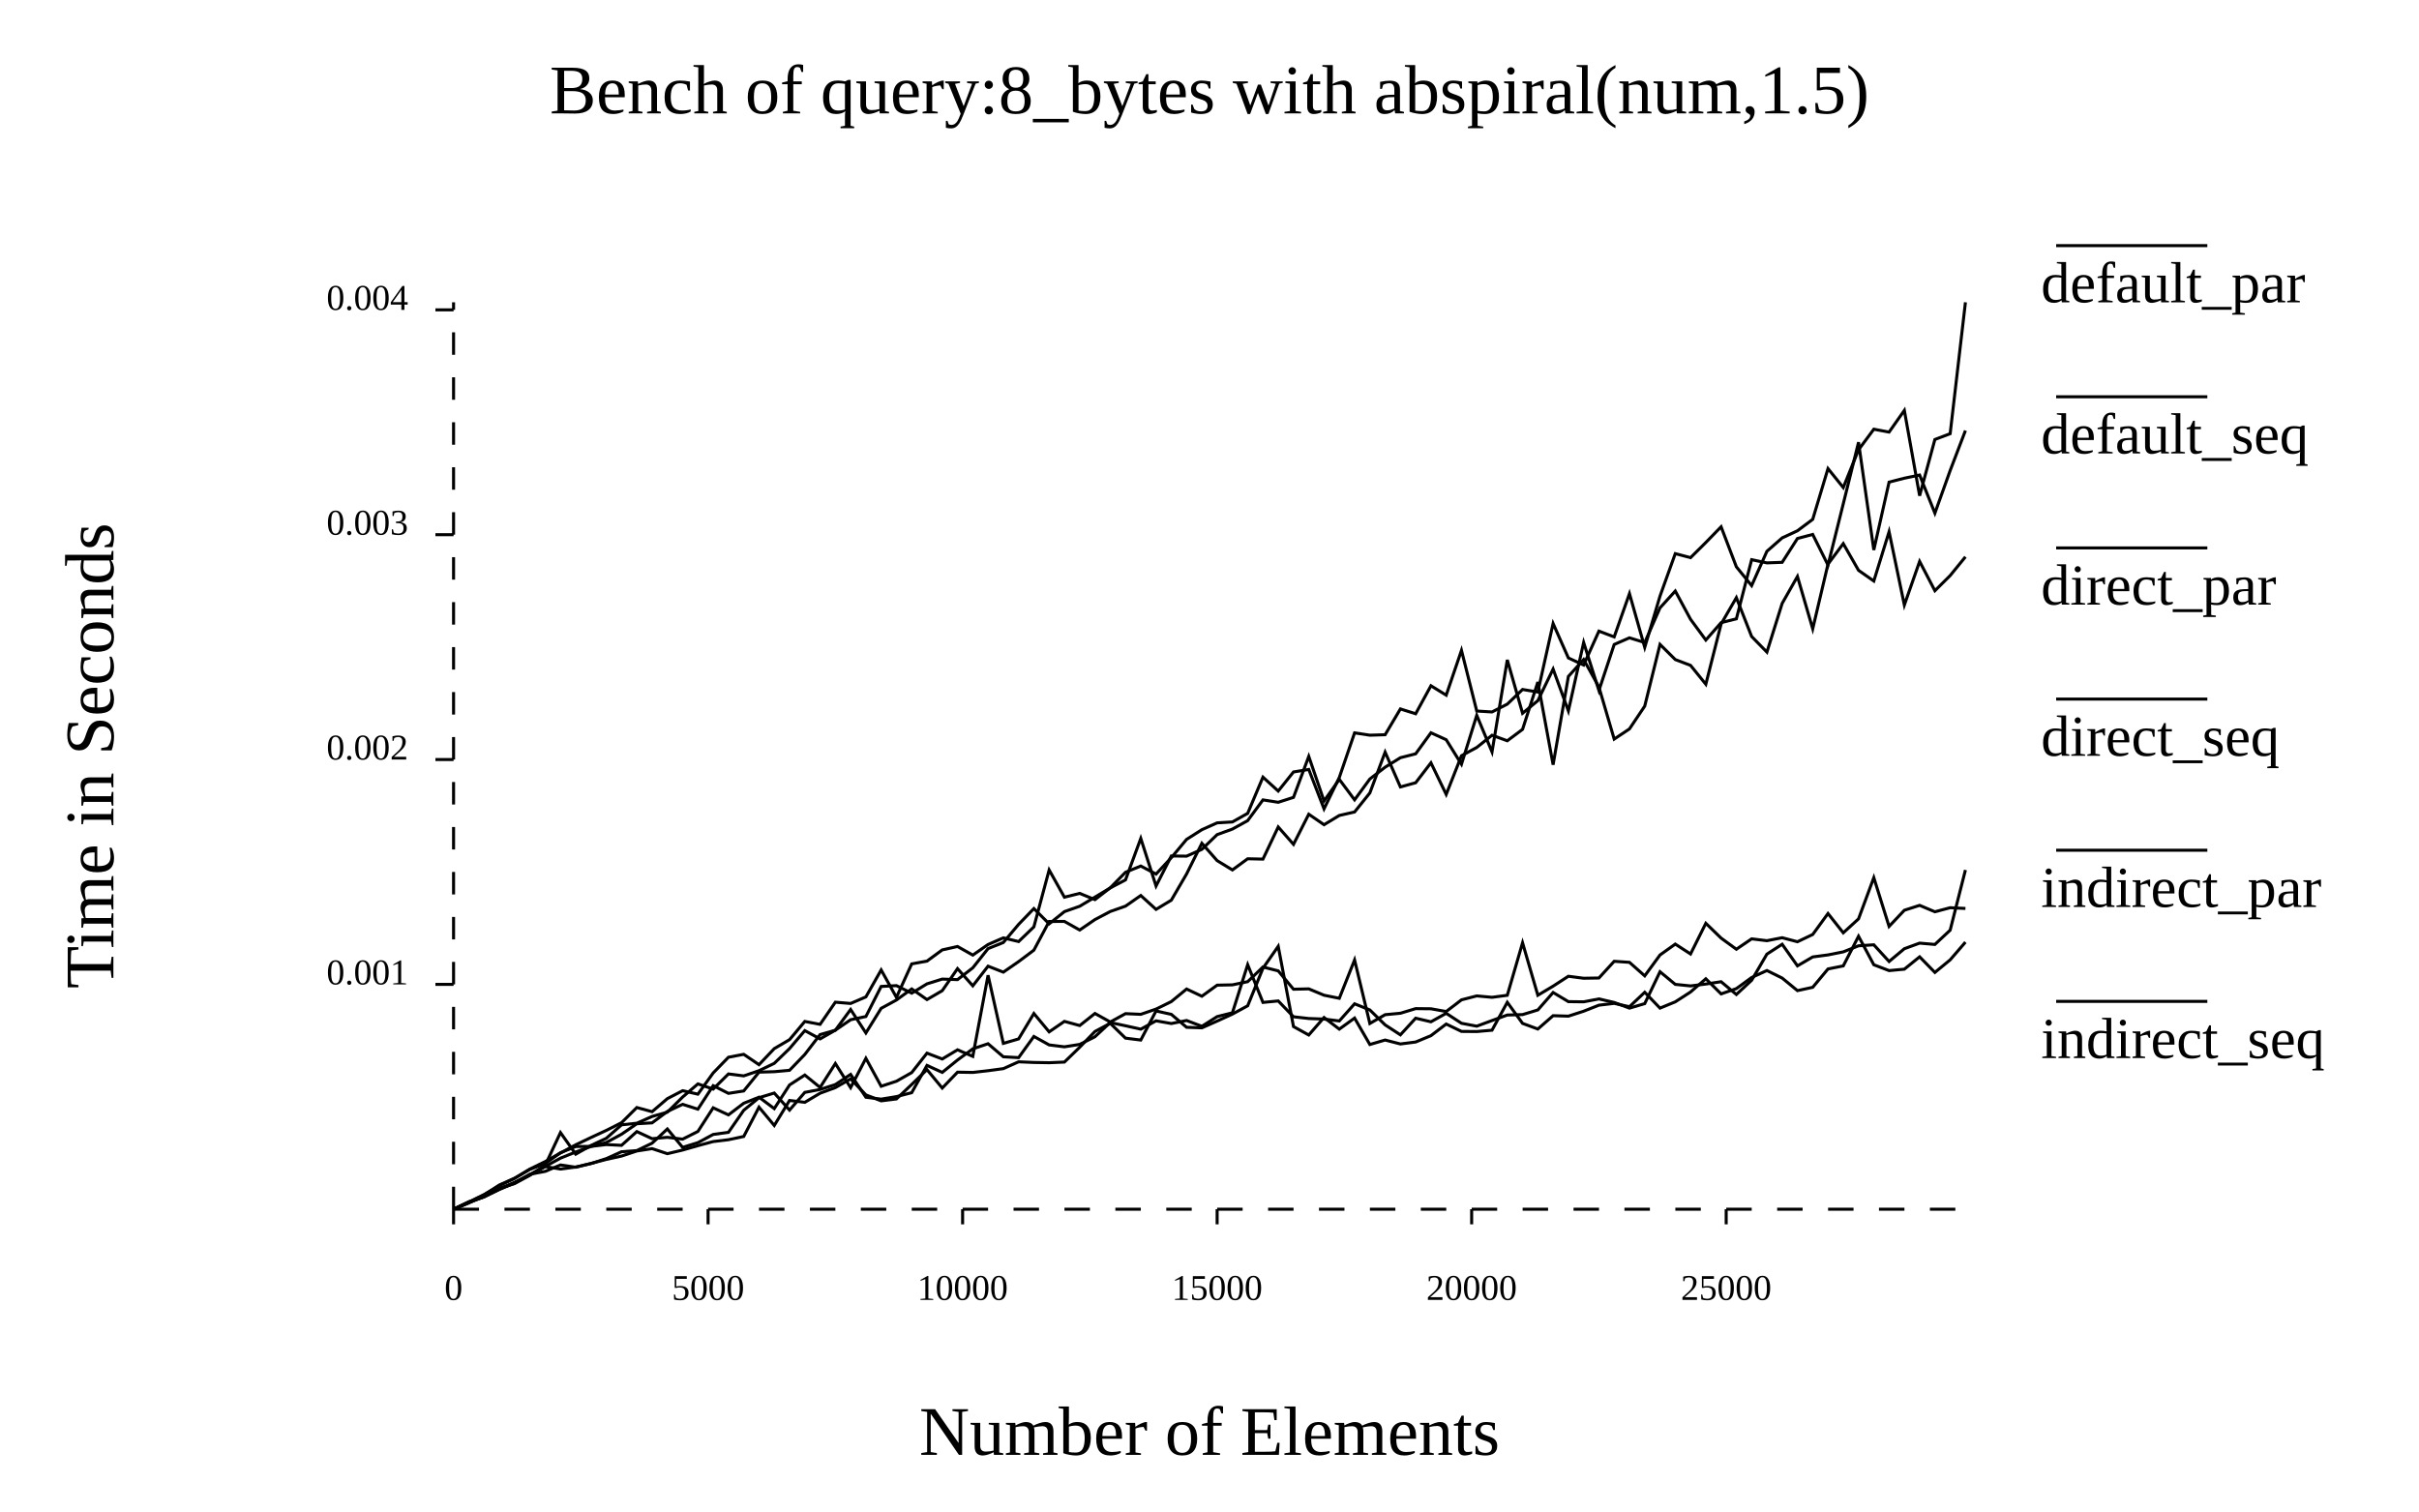
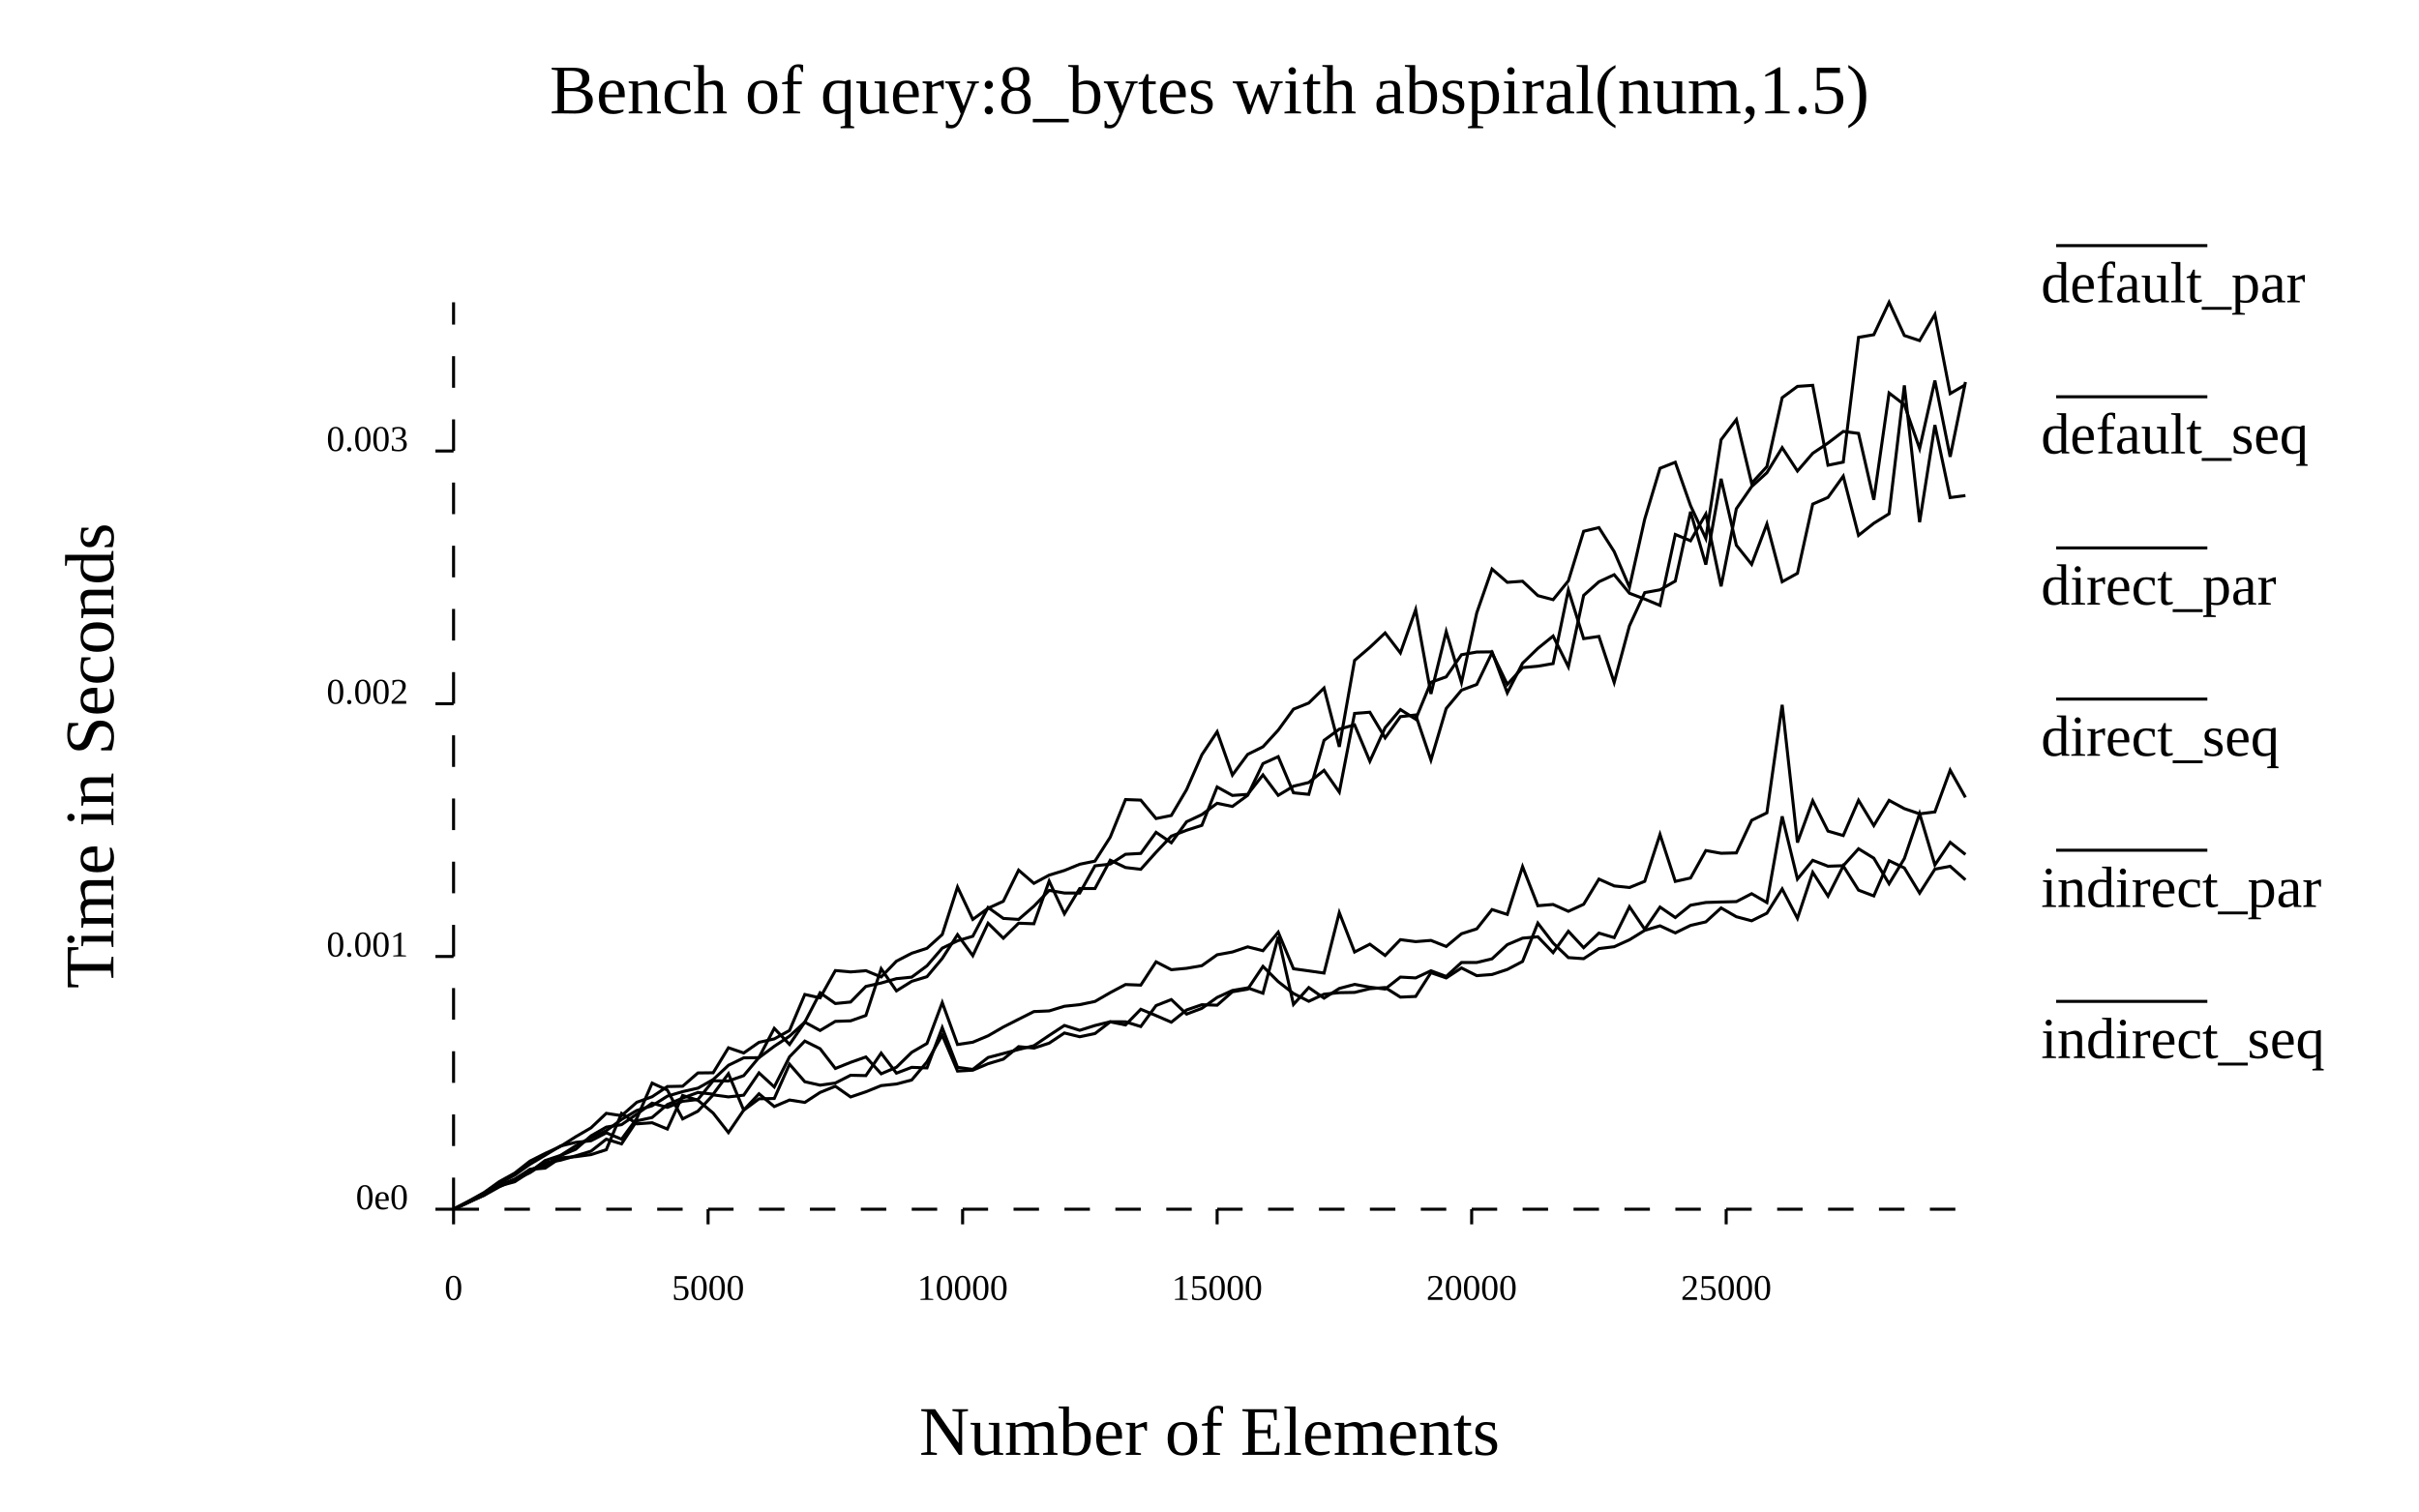
<svg xmlns="http://www.w3.org/2000/svg" width="800" class="poloto_background poloto" height="500" viewBox="0 0 800 500">
  <text class="poloto_text" alignment-baseline="middle" text-anchor="start" font-size="large" x="675" y="100">default_par</text>
  <line class="poloto0stroke poloto0legend" stroke="black" x1="680" x2="730" y1="81.25" y2="81.25" />
-   <path class="poloto0stroke" fill="none" stroke="black" d=" M 650 287.786 L 644.949 307.694 L 639.899 312.416 L 634.848 311.978 L 629.798 313.83 L 624.747 318.055 L 619.697 312.531 L 614.646 312.863 L 609.596 314.872 L 604.545 315.878 L 599.495 316.55 L 594.444 319.5 L 589.394 312.352 L 584.343 315.618 L 579.293 324.275 L 574.242 328.97 L 569.192 324.745 L 564.141 325.516 L 559.091 326.137 L 554.04 325.624 L 548.99 321.446 L 543.939 331.99 L 538.889 333.485 L 533.838 331.605 L 528.788 330.432 L 523.737 331.394 L 518.687 331.333 L 513.636 328.312 L 508.586 334.082 L 503.535 335.623 L 498.485 335.765 L 493.434 337.586 L 488.384 339.454 L 483.333 338.493 L 478.283 335.195 L 473.232 338.003 L 468.182 336.813 L 463.131 342.32 L 458.081 339.024 L 453.03 334.083 L 447.98 332.047 L 442.929 337.726 L 437.879 337.1 L 432.828 336.916 L 427.778 336.342 L 422.727 331.103 L 417.677 331.593 L 412.626 319.109 L 407.576 335.025 L 402.525 336.288 L 397.475 339.49 L 392.424 337.57 L 387.374 338.579 L 382.323 337.683 L 377.273 340.44 L 372.222 339.32 L 367.172 338.249 L 362.121 342.946 L 357.071 345.484 L 352.02 346.284 L 346.97 345.655 L 341.919 342.853 L 336.869 349.856 L 331.818 349.578 L 326.768 345.261 L 321.717 346.95 L 316.667 350.648 L 311.616 354.745 L 306.566 352.429 L 301.515 361.455 L 296.465 362.754 L 291.414 363.584 L 286.364 362.962 L 281.313 355.396 L 276.263 358.766 L 271.212 360.386 L 266.162 361.355 L 261.111 367.216 L 256.061 361.57 L 251.01 363.116 L 245.96 367.277 L 240.909 374.568 L 235.859 375.27 L 230.808 377.978 L 225.758 379.548 L 220.707 373.455 L 215.657 378.154 L 210.606 380.608 L 205.556 380.985 L 200.505 383.266 L 195.455 384.898 L 190.404 386.047 L 185.354 386.723 L 180.303 385.896 L 175.253 388.64 L 170.202 391.118 L 165.152 393.408 L 160.101 395.851 L 155.051 397.835 L 150 400" />
+   <path class="poloto0stroke" fill="none" stroke="black" d=" M 650 282.658 L 644.949 278.636 L 639.899 286.115 L 634.848 269.17 L 629.798 284.005 L 624.747 292.345 L 619.697 283.878 L 614.646 280.769 L 609.596 286.372 L 604.545 286.538 L 599.495 284.587 L 594.444 290.789 L 589.394 270.048 L 584.343 298.559 L 579.293 295.631 L 574.242 298.247 L 569.192 298.373 L 564.141 298.532 L 559.091 299.437 L 554.04 303.508 L 548.99 300.049 L 543.939 307.398 L 538.889 299.943 L 533.838 310.155 L 528.788 308.659 L 523.737 313.489 L 518.687 308.058 L 513.636 315.129 L 508.586 309.881 L 503.535 310.336 L 498.485 312.482 L 493.434 317.179 L 488.384 318.38 L 483.333 318.381 L 478.283 323.001 L 473.232 321.125 L 468.182 323.49 L 463.131 323.209 L 458.081 327.165 L 453.03 326.56 L 447.98 325.63 L 442.929 326.972 L 437.879 330.181 L 432.828 326.673 L 427.778 332.262 L 422.727 309.895 L 417.677 328.565 L 412.626 326.779 L 407.576 327.641 L 402.525 329.948 L 397.475 333.55 L 392.424 335.45 L 387.374 330.651 L 382.323 332.641 L 377.273 339.57 L 372.222 338.009 L 367.172 337.984 L 362.121 339.23 L 357.071 340.821 L 352.02 339.21 L 346.97 342.509 L 341.919 345.923 L 336.869 347.157 L 331.818 348.491 L 326.768 349.82 L 321.717 353.758 L 316.667 353.063 L 311.616 339.94 L 306.566 353.26 L 301.515 353.072 L 296.465 354.991 L 291.414 348.362 L 286.364 355.801 L 281.313 355.686 L 276.263 358.259 L 271.212 358.967 L 266.162 357.827 L 261.111 352.028 L 256.061 363.372 L 251.01 363.481 L 245.96 367.25 L 240.909 355.174 L 235.859 361.948 L 230.808 361.385 L 225.758 363.234 L 220.707 365.382 L 215.657 369.656 L 210.606 370.773 L 205.556 378.389 L 200.505 376.831 L 195.455 380.803 L 190.404 382.348 L 185.354 383.792 L 180.303 384.647 L 175.253 387.923 L 170.202 390.233 L 165.152 392.591 L 160.101 395.398 L 155.051 397.534 L 150 399.994" />
  <text class="poloto_text" alignment-baseline="middle" text-anchor="start" font-size="large" x="675" y="150">default_seq</text>
  <line class="poloto1stroke poloto1legend" stroke="black" x1="680" x2="730" y1="131.25" y2="131.25" />
-   <path class="poloto1stroke" fill="none" stroke="black" d=" M 650 142.425 L 644.949 155.651 L 639.899 169.755 L 634.848 157.142 L 629.798 158.188 L 624.747 159.484 L 619.697 181.931 L 614.646 146.29 L 609.596 166.659 L 604.545 186.924 L 599.495 176.787 L 594.444 178.128 L 589.394 186.013 L 584.343 186.199 L 579.293 185.144 L 574.242 204.706 L 569.192 205.974 L 564.141 211.723 L 559.091 204.865 L 554.04 195.509 L 548.99 201.072 L 543.939 212.546 L 538.889 210.989 L 533.838 213.192 L 528.788 228.423 L 523.737 212.53 L 518.687 235.161 L 513.636 221.329 L 508.586 231.77 L 503.535 235.939 L 498.485 218.293 L 493.434 248.736 L 488.384 236.618 L 483.333 252.814 L 478.283 244.696 L 473.232 242.4 L 468.182 249.359 L 463.131 250.647 L 458.081 253.786 L 453.03 257.683 L 447.98 264.583 L 442.929 257.81 L 437.879 264.966 L 432.828 250.213 L 427.778 263.763 L 422.727 265.391 L 417.677 264.603 L 412.626 271.462 L 407.576 274.251 L 402.525 276.088 L 397.475 280.956 L 392.424 283.207 L 387.374 283.154 L 382.323 293.086 L 377.273 277.343 L 372.222 291.064 L 367.172 293.719 L 362.121 296.756 L 357.071 299.782 L 352.02 301.556 L 346.97 305.595 L 341.919 300.546 L 336.869 305.775 L 331.818 311.769 L 326.768 313.793 L 321.717 320.15 L 316.667 324.053 L 311.616 323.876 L 306.566 325.451 L 301.515 328.533 L 296.465 326.044 L 291.414 326.309 L 286.364 336.254 L 281.313 337.321 L 276.263 340.777 L 271.212 343.664 L 266.162 340.918 L 261.111 346.863 L 256.061 351.749 L 251.01 354.18 L 245.96 355.896 L 240.909 355.252 L 235.859 360.26 L 230.808 358.547 L 225.758 362.891 L 220.707 367.894 L 215.657 369.317 L 210.606 371.551 L 205.556 372.088 L 200.505 376.548 L 195.455 378.908 L 190.404 381.792 L 185.354 374.648 L 180.303 385.474 L 175.253 388.777 L 170.202 391.518 L 165.152 393.053 L 160.101 395.846 L 155.051 397.731 L 150 400" />
+   <path class="poloto1stroke" fill="none" stroke="black" d=" M 650 126.363 L 644.949 151.12 L 639.899 125.883 L 634.848 148.382 L 629.798 133.874 L 624.747 130.002 L 619.697 165.33 L 614.646 143.362 L 609.596 142.722 L 604.545 146.557 L 599.495 149.95 L 594.444 155.813 L 589.394 148.084 L 584.343 156.364 L 579.293 160.962 L 574.242 168.284 L 569.192 193.958 L 564.141 170.042 L 559.091 178.89 L 554.04 176.8 L 548.99 200.28 L 543.939 198.169 L 538.889 196.246 L 533.838 190.113 L 528.788 192.45 L 523.737 196.952 L 518.687 220.58 L 513.636 210.401 L 508.586 214.486 L 503.535 219.381 L 498.485 229.206 L 493.434 215.628 L 488.384 215.694 L 483.333 216.581 L 478.283 223.893 L 473.232 225.682 L 468.182 237.915 L 463.131 234.715 L 458.081 240.723 L 453.03 251.818 L 447.98 239.775 L 442.929 241.188 L 437.879 244.901 L 432.828 262.765 L 427.778 262.254 L 422.727 250.296 L 417.677 252.592 L 412.626 263.076 L 407.576 266.764 L 402.525 265.724 L 397.475 269.459 L 392.424 271.824 L 387.374 278.776 L 382.323 275.327 L 377.273 282.306 L 372.222 282.588 L 367.172 285.834 L 362.121 286.419 L 357.071 295.43 L 352.02 295.406 L 346.97 294.535 L 341.919 299.77 L 336.869 304.139 L 331.818 303.806 L 326.768 300.188 L 321.717 309.707 L 316.667 311.209 L 311.616 313.641 L 306.566 319.477 L 301.515 323.233 L 296.465 323.734 L 291.414 325.175 L 286.364 326.299 L 281.313 331.459 L 276.263 331.96 L 271.212 328.411 L 266.162 338.116 L 261.111 342.746 L 256.061 346.112 L 251.01 349.872 L 245.96 349.927 L 240.909 352.39 L 235.859 357.108 L 230.808 359.955 L 225.758 361.098 L 220.707 362.603 L 215.657 365.774 L 210.606 367.331 L 205.556 370.301 L 200.505 374.021 L 195.455 376.324 L 190.404 379.033 L 185.354 382.214 L 180.303 383.884 L 175.253 387.65 L 170.202 390.929 L 165.152 392.305 L 160.101 395.004 L 155.051 397.523 L 150 399.994" />
  <text class="poloto_text" alignment-baseline="middle" text-anchor="start" font-size="large" x="675" y="200">direct_par</text>
  <line class="poloto2stroke poloto2legend" stroke="black" x1="680" x2="730" y1="181.25" y2="181.25" />
-   <path class="poloto2stroke" fill="none" stroke="black" d=" M 650 311.65 L 644.949 317.511 L 639.899 321.672 L 634.848 316.509 L 629.798 320.597 L 624.747 321.069 L 619.697 319.137 L 614.646 309.704 L 609.596 319.512 L 604.545 320.525 L 599.495 326.591 L 594.444 327.694 L 589.394 323.541 L 584.343 321.041 L 579.293 323.354 L 574.242 327.022 L 569.192 328.774 L 564.141 323.772 L 559.091 328.144 L 554.04 331.401 L 548.99 333.482 L 543.939 328.235 L 538.889 333.019 L 533.838 331.907 L 528.788 332.508 L 523.737 334.5 L 518.687 336.136 L 513.636 335.985 L 508.586 340.392 L 503.535 338.533 L 498.485 331.558 L 493.434 340.785 L 488.384 341.228 L 483.333 341.181 L 478.283 338.742 L 473.232 342.594 L 468.182 344.691 L 463.131 345.341 L 458.081 344.035 L 453.03 345.517 L 447.98 336.774 L 442.929 340.435 L 437.879 336.589 L 432.828 342.372 L 427.778 339.583 L 422.727 313.032 L 417.677 320.287 L 412.626 332.711 L 407.576 335.458 L 402.525 337.77 L 397.475 340.003 L 392.424 339.821 L 387.374 335.544 L 382.323 334.42 L 377.273 344.045 L 372.222 343.415 L 367.172 338.508 L 362.121 341.206 L 357.071 346.426 L 352.02 351.323 L 346.97 351.54 L 341.919 351.453 L 336.869 351.237 L 331.818 353.497 L 326.768 354.184 L 321.717 354.755 L 316.667 354.669 L 311.616 359.926 L 306.566 353.83 L 301.515 358.726 L 296.465 363.522 L 291.414 364.156 L 286.364 362.183 L 281.313 356.893 L 276.263 359.771 L 271.212 361.634 L 266.162 364.642 L 261.111 364.027 L 256.061 372.3 L 251.01 366.247 L 245.96 375.938 L 240.909 377.013 L 235.859 377.622 L 230.808 378.978 L 225.758 380.43 L 220.707 381.631 L 215.657 379.96 L 210.606 380.741 L 205.556 382.422 L 200.505 383.532 L 195.455 384.858 L 190.404 386.109 L 185.354 385.36 L 180.303 387.486 L 175.253 388.426 L 170.202 391.362 L 165.152 393.45 L 160.101 395.938 L 155.051 397.53 L 150 400" />
+   <path class="poloto2stroke" fill="none" stroke="black" d=" M 650 291.05 L 644.949 286.556 L 639.899 287.514 L 634.848 295.429 L 629.798 287.113 L 624.747 284.713 L 619.697 296.372 L 614.646 294.456 L 609.596 286.451 L 604.545 296.424 L 599.495 288.566 L 594.444 303.786 L 589.394 294.052 L 584.343 302.082 L 579.293 304.592 L 574.242 303.252 L 569.192 300.344 L 564.141 304.952 L 559.091 306.121 L 554.04 308.6 L 548.99 306.254 L 543.939 307.759 L 538.889 310.878 L 533.838 313.168 L 528.788 313.787 L 523.737 317.124 L 518.687 316.769 L 513.636 311.942 L 508.586 305.357 L 503.535 318.042 L 498.485 320.691 L 493.434 322.362 L 488.384 322.738 L 483.333 320.193 L 478.283 323.499 L 473.232 321.75 L 468.182 329.616 L 463.131 329.841 L 458.081 326.67 L 453.03 327.059 L 447.98 328.287 L 442.929 328.369 L 437.879 328.87 L 432.828 331.22 L 427.778 328.643 L 422.727 324.725 L 417.677 319.671 L 412.626 327.217 L 407.576 328.071 L 402.525 332.511 L 397.475 332.354 L 392.424 334.082 L 387.374 338.14 L 382.323 335.953 L 377.273 333.858 L 372.222 339.049 L 367.172 338.016 L 362.121 341.896 L 357.071 342.953 L 352.02 341.704 L 346.97 345.07 L 341.919 346.707 L 336.869 346.224 L 331.818 350.362 L 326.768 351.872 L 321.717 354.012 L 316.667 354.312 L 311.616 342.426 L 306.566 351.266 L 301.515 357.256 L 296.465 358.578 L 291.414 359.112 L 286.364 361.158 L 281.313 362.865 L 276.263 359.32 L 271.212 361.374 L 266.162 364.674 L 261.111 363.879 L 256.061 366.043 L 251.01 361.818 L 245.96 367.216 L 240.909 374.652 L 235.859 368.204 L 230.808 363.945 L 225.758 362.375 L 220.707 373.479 L 215.657 371.393 L 210.606 371.761 L 205.556 368.301 L 200.505 380.32 L 195.455 381.942 L 190.404 382.623 L 185.354 383.017 L 180.303 386.405 L 175.253 386.838 L 170.202 390.407 L 165.152 392.122 L 160.101 395.346 L 155.051 397.68 L 150 399.993" />
  <text class="poloto_text" alignment-baseline="middle" text-anchor="start" font-size="large" x="675" y="250">direct_seq</text>
  <line class="poloto3stroke poloto3legend" stroke="black" x1="680" x2="730" y1="231.25" y2="231.25" />
-   <path class="poloto3stroke" fill="none" stroke="black" d=" M 650 184.192 L 644.949 190.394 L 639.899 195.406 L 634.848 185.713 L 629.798 200.137 L 624.747 175.886 L 619.697 192.203 L 614.646 188.662 L 609.596 179.831 L 604.545 186.611 L 599.495 208.004 L 594.444 190.69 L 589.394 199.591 L 584.343 215.719 L 579.293 210.549 L 574.242 197.691 L 569.192 206.415 L 564.141 226.347 L 559.091 220.104 L 554.04 218.181 L 548.99 213.162 L 543.939 233.576 L 538.889 241.117 L 533.838 244.485 L 528.788 227.258 L 523.737 218.155 L 518.687 223.76 L 513.636 252.975 L 508.586 225.612 L 503.535 241.265 L 498.485 245.044 L 493.434 243.21 L 488.384 247.25 L 483.333 249.987 L 478.283 262.786 L 473.232 252.333 L 468.182 258.928 L 463.131 260.314 L 458.081 248.801 L 453.03 262.301 L 447.98 268.597 L 442.929 269.75 L 437.879 272.813 L 432.828 269.338 L 427.778 279.304 L 422.727 273.555 L 417.677 284.189 L 412.626 284.074 L 407.576 287.773 L 402.525 284.695 L 397.475 278.954 L 392.424 289.097 L 387.374 297.768 L 382.323 300.82 L 377.273 296.225 L 372.222 299.743 L 367.172 301.521 L 362.121 304.185 L 357.071 307.65 L 352.02 304.801 L 346.97 304.82 L 341.919 314.304 L 336.869 318.091 L 331.818 321.582 L 326.768 319.6 L 321.717 326.106 L 316.667 320.419 L 311.616 327.707 L 306.566 330.651 L 301.515 327.13 L 296.465 330.796 L 291.414 333.546 L 286.364 341.691 L 281.313 333.932 L 276.263 340.788 L 271.212 342.24 L 266.162 348.801 L 261.111 354.055 L 256.061 354.511 L 251.01 354.658 L 245.96 360.882 L 240.909 361.674 L 235.859 359.127 L 230.808 366.906 L 225.758 365.306 L 220.707 367.673 L 215.657 371.434 L 210.606 371.725 L 205.556 375.196 L 200.505 377.931 L 195.455 379.226 L 190.404 381.074 L 185.354 383.112 L 180.303 385.862 L 175.253 388.481 L 170.202 391.193 L 165.152 393.25 L 160.101 395.501 L 155.051 397.919 L 150 399.999" />
+   <path class="poloto3stroke" fill="none" stroke="black" d=" M 650 163.932 L 644.949 164.589 L 639.899 140.605 L 634.848 172.745 L 629.798 127.481 L 624.747 169.941 L 619.697 173.092 L 614.646 177.096 L 609.596 157.512 L 604.545 164.544 L 599.495 166.746 L 594.444 189.64 L 589.394 192.441 L 584.343 173.326 L 579.293 186.685 L 574.242 180.359 L 569.192 158.39 L 564.141 186.778 L 559.091 169.275 L 554.04 192.223 L 548.99 195.111 L 543.939 196.034 L 538.889 207.003 L 533.838 225.761 L 528.788 210.526 L 523.737 211.256 L 518.687 195.157 L 513.636 219.51 L 508.586 220.374 L 503.535 220.839 L 498.485 226.401 L 493.434 215.925 L 488.384 226.418 L 483.333 228.312 L 478.283 234.367 L 473.232 251.422 L 468.182 236.504 L 463.131 237.067 L 458.081 244.09 L 453.03 235.602 L 447.98 235.99 L 442.929 262.026 L 437.879 254.824 L 432.828 258.845 L 427.778 260.069 L 422.727 263.094 L 417.677 256.331 L 412.626 262.773 L 407.576 263.125 L 402.525 260.326 L 397.475 273.022 L 392.424 274.646 L 387.374 276.582 L 382.323 281.931 L 377.273 287.56 L 372.222 286.973 L 367.172 284.558 L 362.121 293.923 L 357.071 293.921 L 352.02 302.284 L 346.97 291.464 L 341.919 305.573 L 336.869 305.387 L 331.818 310.363 L 326.768 305.395 L 321.717 316.136 L 316.667 309.172 L 311.616 317.05 L 306.566 323.08 L 301.515 324.619 L 296.465 327.771 L 291.414 320.452 L 286.364 335.904 L 281.313 337.69 L 276.263 337.861 L 271.212 340.881 L 266.162 338.137 L 261.111 345.501 L 256.061 340.176 L 251.01 349.786 L 245.96 355.813 L 240.909 357.576 L 235.859 357.511 L 230.808 363.703 L 225.758 364.298 L 220.707 366.312 L 215.657 364.913 L 210.606 368.545 L 205.556 372.026 L 200.505 372.837 L 195.455 375.735 L 190.404 380.167 L 185.354 382.283 L 180.303 385.534 L 175.253 386.865 L 170.202 390.046 L 165.152 392.043 L 160.101 395.16 L 155.051 397.679 L 150 399.994" />
  <text class="poloto_text" alignment-baseline="middle" text-anchor="start" font-size="large" x="675" y="300">indirect_par</text>
  <line class="poloto4stroke poloto4legend" stroke="black" x1="680" x2="730" y1="281.25" y2="281.25" />
-   <path class="poloto4stroke" fill="none" stroke="black" d=" M 650 300.51 L 644.949 300.266 L 639.899 301.61 L 634.848 299.484 L 629.798 301.106 L 624.747 306.453 L 619.697 290.325 L 614.646 303.951 L 609.596 308.571 L 604.545 302.184 L 599.495 309.12 L 594.444 311.525 L 589.394 310.189 L 584.343 311.176 L 579.293 310.564 L 574.242 314.003 L 569.192 310.316 L 564.141 305.415 L 559.091 315.57 L 554.04 312.302 L 548.99 315.903 L 543.939 322.808 L 538.889 318.335 L 533.838 317.989 L 528.788 323.514 L 523.737 323.597 L 518.687 322.938 L 513.636 326.212 L 508.586 329.222 L 503.535 311.867 L 498.485 329.234 L 493.434 329.902 L 488.384 329.438 L 483.333 330.743 L 478.283 334.604 L 473.232 333.7 L 468.182 333.646 L 463.131 335.177 L 458.081 335.652 L 453.03 338.56 L 447.98 317.549 L 442.929 330.228 L 437.879 329.212 L 432.828 327.112 L 427.778 327.228 L 422.727 321.161 L 417.677 319.879 L 412.626 324.732 L 407.576 325.784 L 402.525 325.886 L 397.475 329.545 L 392.424 327.164 L 387.374 331.315 L 382.323 333.797 L 377.273 335.534 L 372.222 335.31 L 367.172 338.07 L 362.121 335.249 L 357.071 339.247 L 352.02 337.864 L 346.97 341.332 L 341.919 335.256 L 336.869 343.669 L 331.818 345.144 L 326.768 322.606 L 321.717 349.445 L 316.667 347.27 L 311.616 350.309 L 306.566 348.38 L 301.515 354.805 L 296.465 357.66 L 291.414 359.33 L 286.364 350.09 L 281.313 359.792 L 276.263 351.807 L 271.212 359.72 L 266.162 355.613 L 261.111 358.902 L 256.061 366.722 L 251.01 362.946 L 245.96 364.949 L 240.909 368.797 L 235.859 366.451 L 230.808 374.276 L 225.758 376.824 L 220.707 376.222 L 215.657 376.669 L 210.606 374.322 L 205.556 378.868 L 200.505 378.618 L 195.455 379.215 L 190.404 379.267 L 185.354 381.319 L 180.303 384.908 L 175.253 386.815 L 170.202 389.735 L 165.152 391.978 L 160.101 395.254 L 155.051 397.705 L 150 399.999" />
+   <path class="poloto4stroke" fill="none" stroke="black" d=" M 650 263.771 L 644.949 254.768 L 639.899 268.577 L 634.848 269.218 L 629.798 267.493 L 624.747 264.761 L 619.697 273.098 L 614.646 264.736 L 609.596 276.396 L 604.545 274.924 L 599.495 264.887 L 594.444 278.708 L 589.394 233.157 L 584.343 268.881 L 579.293 271.356 L 574.242 282.135 L 569.192 282.257 L 564.141 281.359 L 559.091 290.432 L 554.04 291.564 L 548.99 276.026 L 543.939 291.533 L 538.889 293.586 L 533.838 293.055 L 528.788 290.8 L 523.737 299.134 L 518.687 301.457 L 513.636 299.193 L 508.586 299.609 L 503.535 286.679 L 498.485 302.482 L 493.434 300.878 L 488.384 307.264 L 483.333 308.877 L 478.283 313.087 L 473.232 311.084 L 468.182 311.484 L 463.131 310.831 L 458.081 316.065 L 453.03 312.331 L 447.98 314.922 L 442.929 301.899 L 437.879 321.88 L 432.828 321.161 L 427.778 320.461 L 422.727 308.369 L 417.677 314.488 L 412.626 313.213 L 407.576 314.912 L 402.525 315.836 L 397.475 319.438 L 392.424 320.308 L 387.374 320.775 L 382.323 318.162 L 377.273 325.873 L 372.222 325.677 L 367.172 328.355 L 362.121 331.275 L 357.071 332.33 L 352.02 332.862 L 346.97 334.401 L 341.919 334.622 L 336.869 337.161 L 331.818 339.728 L 326.768 342.642 L 321.717 344.759 L 316.667 345.516 L 311.616 331.64 L 306.566 345.174 L 301.515 348.102 L 296.465 353.042 L 291.414 355.201 L 286.364 349.636 L 281.313 351.419 L 276.263 353.442 L 271.212 346.903 L 266.162 344.381 L 261.111 349.585 L 256.061 359.555 L 251.01 354.901 L 245.96 362.28 L 240.909 362.849 L 235.859 362.178 L 230.808 367.567 L 225.758 370.129 L 220.707 360.591 L 215.657 358.281 L 210.606 369.953 L 205.556 376.839 L 200.505 374.735 L 195.455 377.348 L 190.404 377.891 L 185.354 379.086 L 180.303 382.136 L 175.253 385.14 L 170.202 388.732 L 165.152 391.395 L 160.101 394.701 L 155.051 397.418 L 150 399.994" />
  <text class="poloto_text" alignment-baseline="middle" text-anchor="start" font-size="large" x="675" y="350">indirect_seq</text>
  <line class="poloto5stroke poloto5legend" stroke="black" x1="680" x2="730" y1="331.25" y2="331.25" />
-   <path class="poloto5stroke" fill="none" stroke="black" d=" M 650 100 L 644.949 143.462 L 639.899 145.373 L 634.848 163.982 L 629.798 135.758 L 624.747 142.926 L 619.697 141.986 L 614.646 148.791 L 609.596 161.277 L 604.545 155.005 L 599.495 171.793 L 594.444 175.579 L 589.394 177.928 L 584.343 182.363 L 579.293 193.722 L 574.242 187.497 L 569.192 174.254 L 564.141 179.453 L 559.091 184.467 L 554.04 183.132 L 548.99 197.192 L 543.939 214.156 L 538.889 196.363 L 533.838 210.684 L 528.788 208.771 L 523.737 219.992 L 518.687 217.651 L 513.636 206.247 L 508.586 228.918 L 503.535 228.075 L 498.485 232.918 L 493.434 235.509 L 488.384 235.205 L 483.333 215.14 L 478.283 229.952 L 473.232 226.843 L 468.182 236.105 L 463.131 234.515 L 458.081 243.042 L 453.03 243.195 L 447.98 242.429 L 442.929 257.173 L 437.879 267.567 L 432.828 254.522 L 427.778 255.361 L 422.727 261.674 L 417.677 257.076 L 412.626 269.051 L 407.576 271.894 L 402.525 272.196 L 397.475 274.456 L 392.424 277.659 L 387.374 283.707 L 382.323 289.138 L 377.273 286.476 L 372.222 288.546 L 367.172 293.687 L 362.121 297.593 L 357.071 295.527 L 352.02 296.793 L 346.97 287.779 L 341.919 306.6 L 336.869 311.468 L 331.818 310.236 L 326.768 312.435 L 321.717 315.943 L 316.667 313.09 L 311.616 314.222 L 306.566 317.928 L 301.515 318.844 L 296.465 329.928 L 291.414 320.855 L 286.364 329.765 L 281.313 331.939 L 276.263 331.515 L 271.212 338.854 L 266.162 337.885 L 261.111 343.91 L 256.061 346.873 L 251.01 352.192 L 245.96 348.763 L 240.909 349.728 L 235.859 354.927 L 230.808 361.942 L 225.758 360.795 L 220.707 363.419 L 215.657 367.737 L 210.606 366.361 L 205.556 371.376 L 200.505 373.932 L 195.455 376.274 L 190.404 378.683 L 185.354 381.403 L 180.303 384.246 L 175.253 386.702 L 170.202 389.784 L 165.152 392.205 L 160.101 395.147 L 155.051 397.624 L 150 399.999" />
+   <path class="poloto5stroke" fill="none" stroke="black" d=" M 650 127.266 L 644.949 130.199 L 639.899 104.011 L 634.848 112.667 L 629.798 110.99 L 624.747 100 L 619.697 110.724 L 614.646 111.593 L 609.596 152.86 L 604.545 153.899 L 599.495 127.47 L 594.444 127.814 L 589.394 131.553 L 584.343 154.347 L 579.293 159.85 L 574.242 138.78 L 569.192 145.458 L 564.141 178.114 L 559.091 167.266 L 554.04 152.913 L 548.99 154.909 L 543.939 171.718 L 538.889 194.248 L 533.838 182.476 L 528.788 174.526 L 523.737 175.747 L 518.687 192.141 L 513.636 198.374 L 508.586 197.025 L 503.535 192.271 L 498.485 192.63 L 493.434 188.249 L 488.384 202.737 L 483.333 225.816 L 478.283 208.926 L 473.232 229.545 L 468.182 201.675 L 463.131 215.985 L 458.081 209.372 L 453.03 214.143 L 447.98 218.46 L 442.929 247.052 L 437.879 227.598 L 432.828 232.542 L 427.778 234.589 L 422.727 241.529 L 417.677 247.037 L 412.626 249.546 L 407.576 256.376 L 402.525 242.061 L 397.475 249.672 L 392.424 261.199 L 387.374 269.755 L 382.323 270.766 L 377.273 264.675 L 372.222 264.486 L 367.172 276.929 L 362.121 284.853 L 357.071 285.89 L 352.02 287.948 L 346.97 289.489 L 341.919 292.204 L 336.869 287.841 L 331.818 298.132 L 326.768 300.447 L 321.717 304.127 L 316.667 293.422 L 311.616 309.127 L 306.566 313.691 L 301.515 315.33 L 296.465 317.945 L 291.414 323.177 L 286.364 321.095 L 281.313 321.506 L 276.263 321.056 L 271.212 330.085 L 266.162 328.961 L 261.111 340.871 L 256.061 343.661 L 251.01 344.799 L 245.96 348.322 L 240.909 346.599 L 235.859 354.866 L 230.808 354.923 L 225.758 359.312 L 220.707 359.417 L 215.657 362.798 L 210.606 364.617 L 205.556 369.06 L 200.505 368.28 L 195.455 373.08 L 190.404 376.024 L 185.354 379.219 L 180.303 381.537 L 175.253 384.094 L 170.202 388.064 L 165.152 390.855 L 160.101 394.466 L 155.051 397.28 L 150 399.994" />
  <text class="poloto_text" alignment-baseline="start" text-anchor="middle" font-size="x-large" x="400" y="37.5">Bench of query:8_bytes with abspiral(num,1.5)</text>
  <text class="poloto_text" alignment-baseline="start" text-anchor="middle" font-size="x-large" x="400" y="481.25">Number of Elements</text>
  <text class="poloto_text" alignment-baseline="start" text-anchor="middle" font-size="x-large" transform="rotate(-90,37.5,250)" x="37.5" y="250">Time in Seconds</text>
  <line class="poloto_axis_lines" stroke="black" x1="150" x2="150" y1="400" y2="405" />
  <text class="poloto_text" alignment-baseline="start" text-anchor="middle" x="150" y="430"> 0</text>
  <line class="poloto_axis_lines" stroke="black" x1="234.175" x2="234.175" y1="400" y2="405" />
  <text class="poloto_text" alignment-baseline="start" text-anchor="middle" x="234.175" y="430"> 5000</text>
  <line class="poloto_axis_lines" stroke="black" x1="318.35" x2="318.35" y1="400" y2="405" />
  <text class="poloto_text" alignment-baseline="start" text-anchor="middle" x="318.35" y="430"> 10000</text>
  <line class="poloto_axis_lines" stroke="black" x1="402.525" x2="402.525" y1="400" y2="405" />
  <text class="poloto_text" alignment-baseline="start" text-anchor="middle" x="402.525" y="430"> 15000</text>
  <line class="poloto_axis_lines" stroke="black" x1="486.7" x2="486.7" y1="400" y2="405" />
  <text class="poloto_text" alignment-baseline="start" text-anchor="middle" x="486.7" y="430"> 20000</text>
  <line class="poloto_axis_lines" stroke="black" x1="570.875" x2="570.875" y1="400" y2="405" />
  <text class="poloto_text" alignment-baseline="start" text-anchor="middle" x="570.875" y="430"> 25000</text>
-   <line class="poloto_axis_lines" stroke="black" x1="150" x2="144" y1="325.628" y2="325.628" />
-   <text class="poloto_text" alignment-baseline="middle" text-anchor="end" x="135" y="325.628"> 0.001</text>
-   <line class="poloto_axis_lines" stroke="black" x1="150" x2="144" y1="251.251" y2="251.251" />
-   <text class="poloto_text" alignment-baseline="middle" text-anchor="end" x="135" y="251.251"> 0.002</text>
-   <line class="poloto_axis_lines" stroke="black" x1="150" x2="144" y1="176.874" y2="176.874" />
-   <text class="poloto_text" alignment-baseline="middle" text-anchor="end" x="135" y="176.874"> 0.003</text>
-   <line class="poloto_axis_lines" stroke="black" x1="150" x2="144" y1="102.497" y2="102.497" />
-   <text class="poloto_text" alignment-baseline="middle" text-anchor="end" x="135" y="102.497"> 0.004</text>
+   <line class="poloto_axis_lines" stroke="black" x1="150" x2="144" y1="400" y2="400" />
+   <text class="poloto_text" alignment-baseline="middle" text-anchor="end" x="135" y="400"> 0e0</text>
+   <line class="poloto_axis_lines" stroke="black" x1="150" x2="144" y1="316.396" y2="316.396" />
+   <text class="poloto_text" alignment-baseline="middle" text-anchor="end" x="135" y="316.396"> 0.001</text>
+   <line class="poloto_axis_lines" stroke="black" x1="150" x2="144" y1="232.791" y2="232.791" />
+   <text class="poloto_text" alignment-baseline="middle" text-anchor="end" x="135" y="232.791"> 0.002</text>
+   <line class="poloto_axis_lines" stroke="black" x1="150" x2="144" y1="149.187" y2="149.187" />
+   <text class="poloto_text" alignment-baseline="middle" text-anchor="end" x="135" y="149.187"> 0.003</text>
  <path stroke="black" fill="none" class="poloto_axis_lines" style="stroke-dasharray:8.418;stroke-dashoffset:-0;" d=" M 150 400 L 650 400" />
-   <path stroke="black" fill="none" class="poloto_axis_lines" style="stroke-dasharray:7.438;stroke-dashoffset:-74.372;" d=" M 150 400 L 150 100" />
+   <path stroke="black" fill="none" class="poloto_axis_lines" style="stroke-dasharray:10.451;stroke-dashoffset:-0;" d=" M 150 400 L 150 100" />
</svg>
